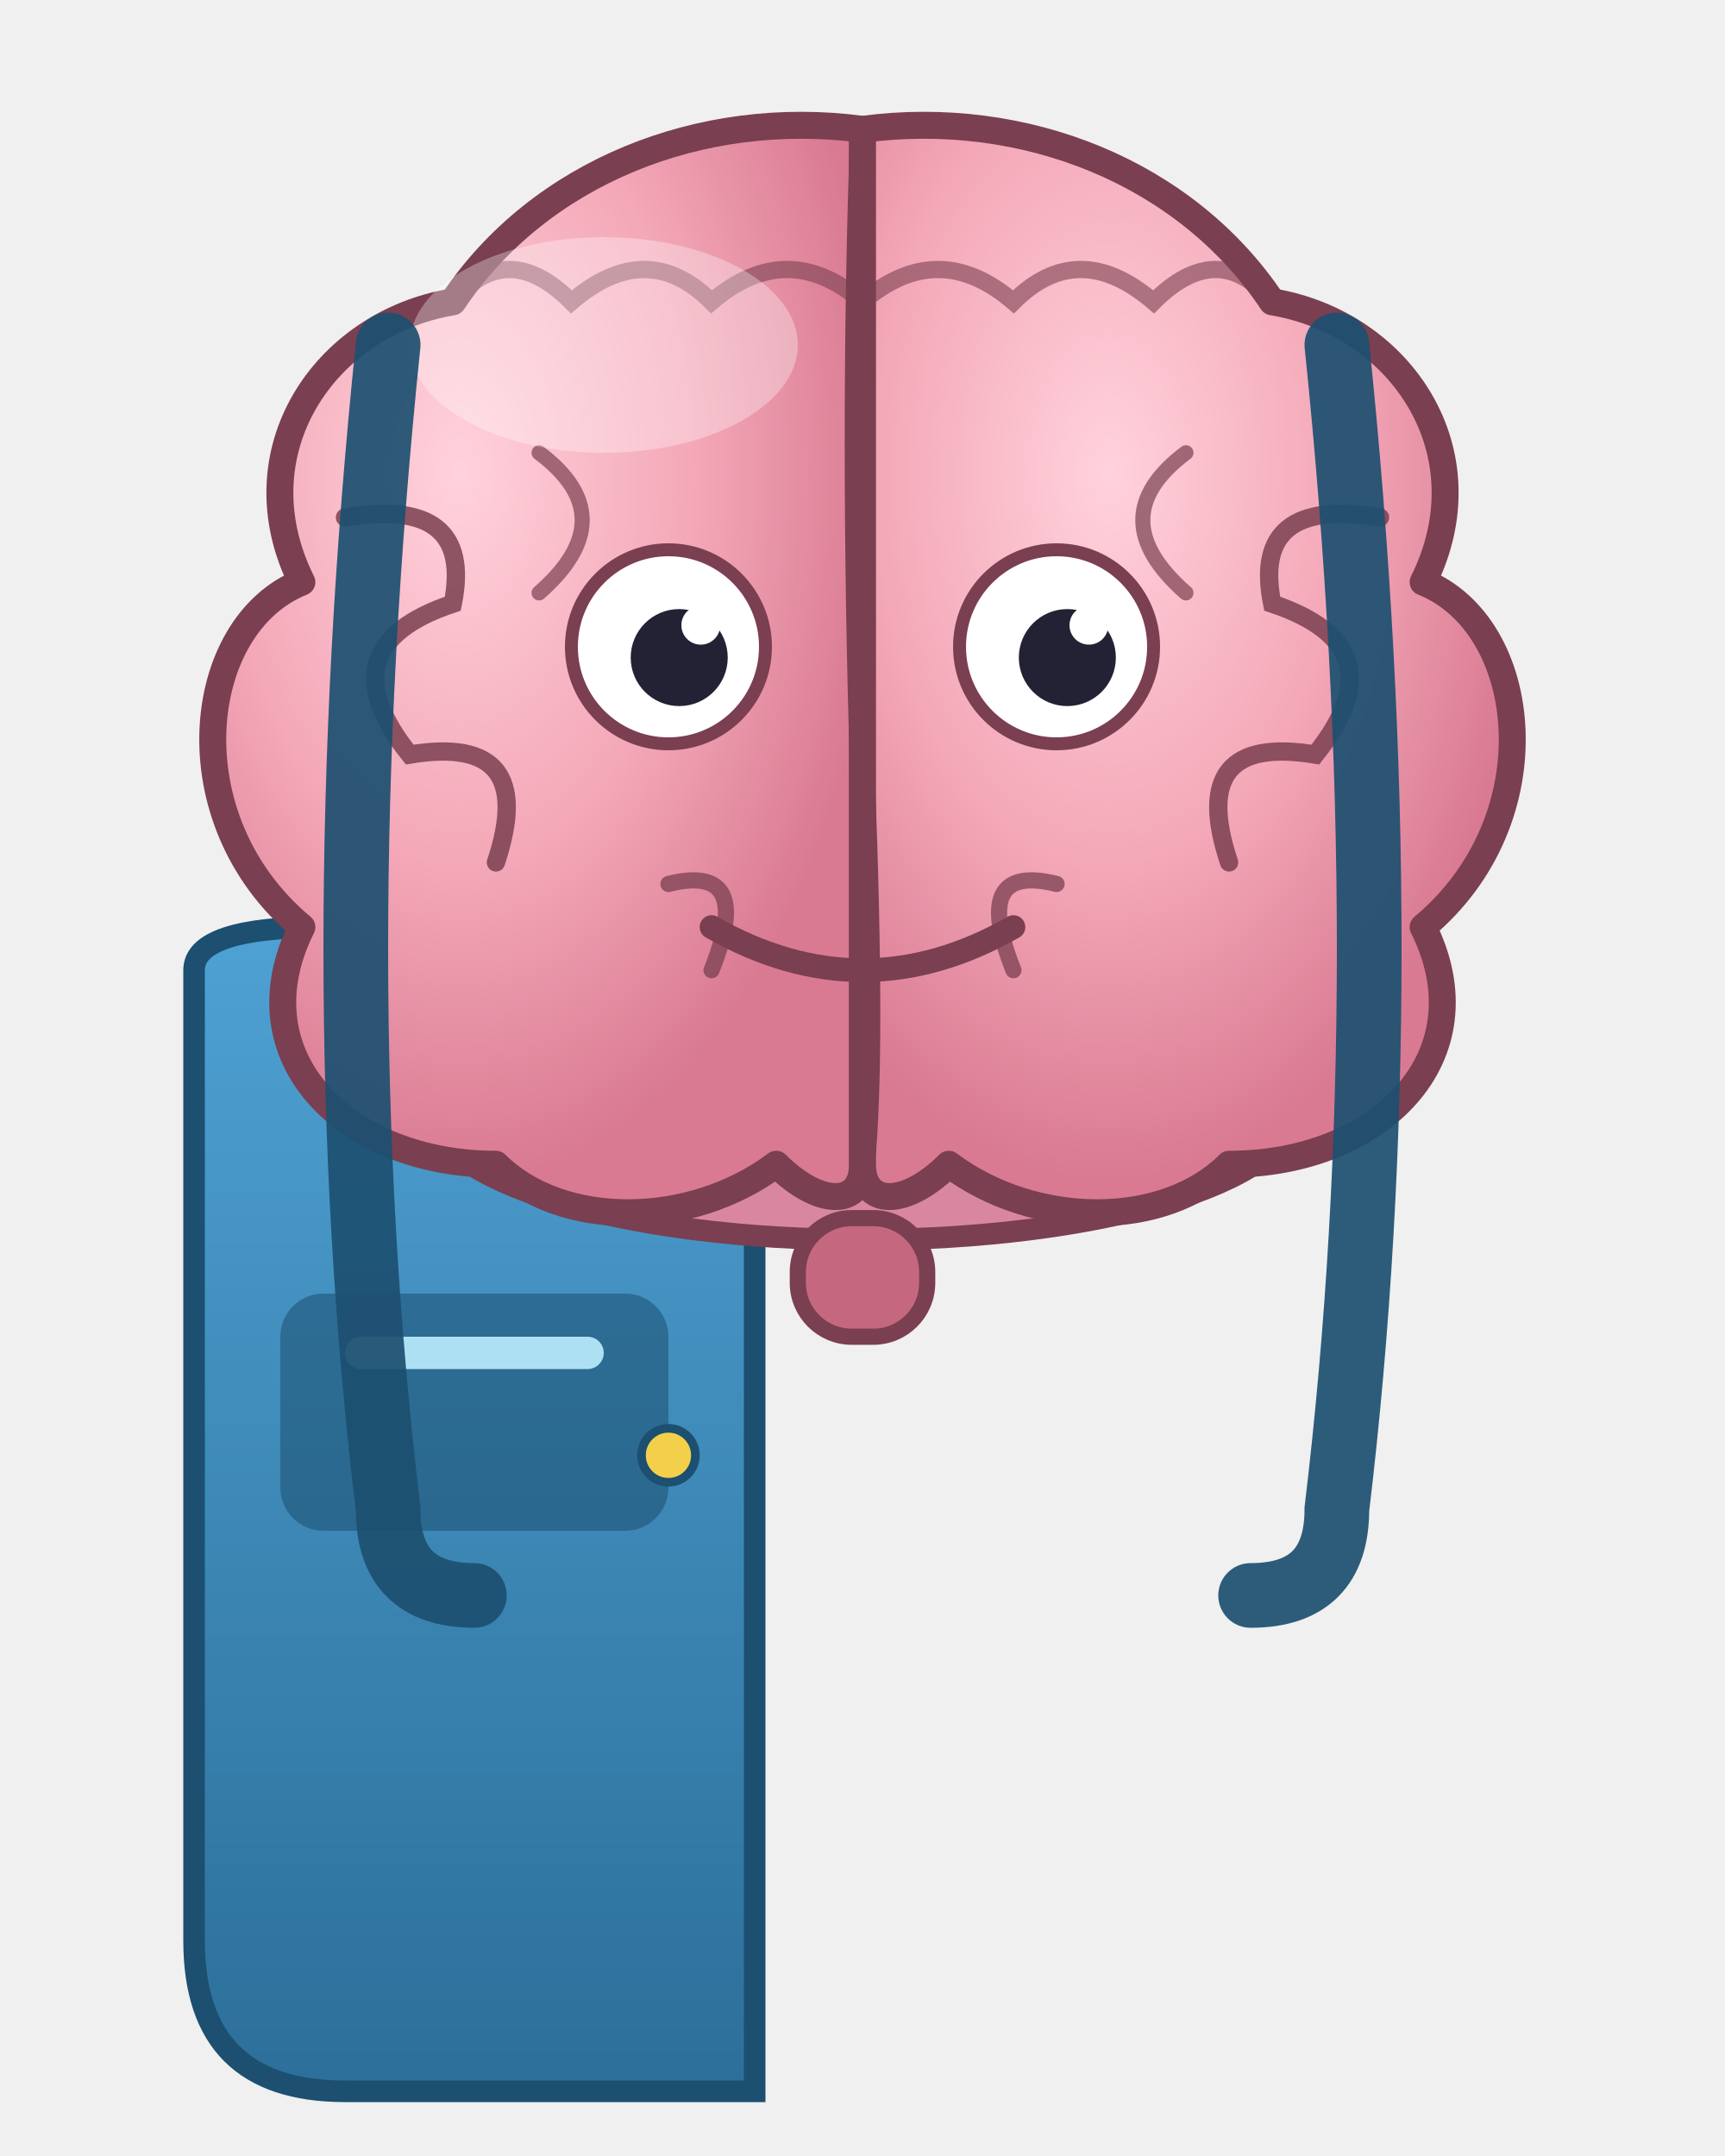
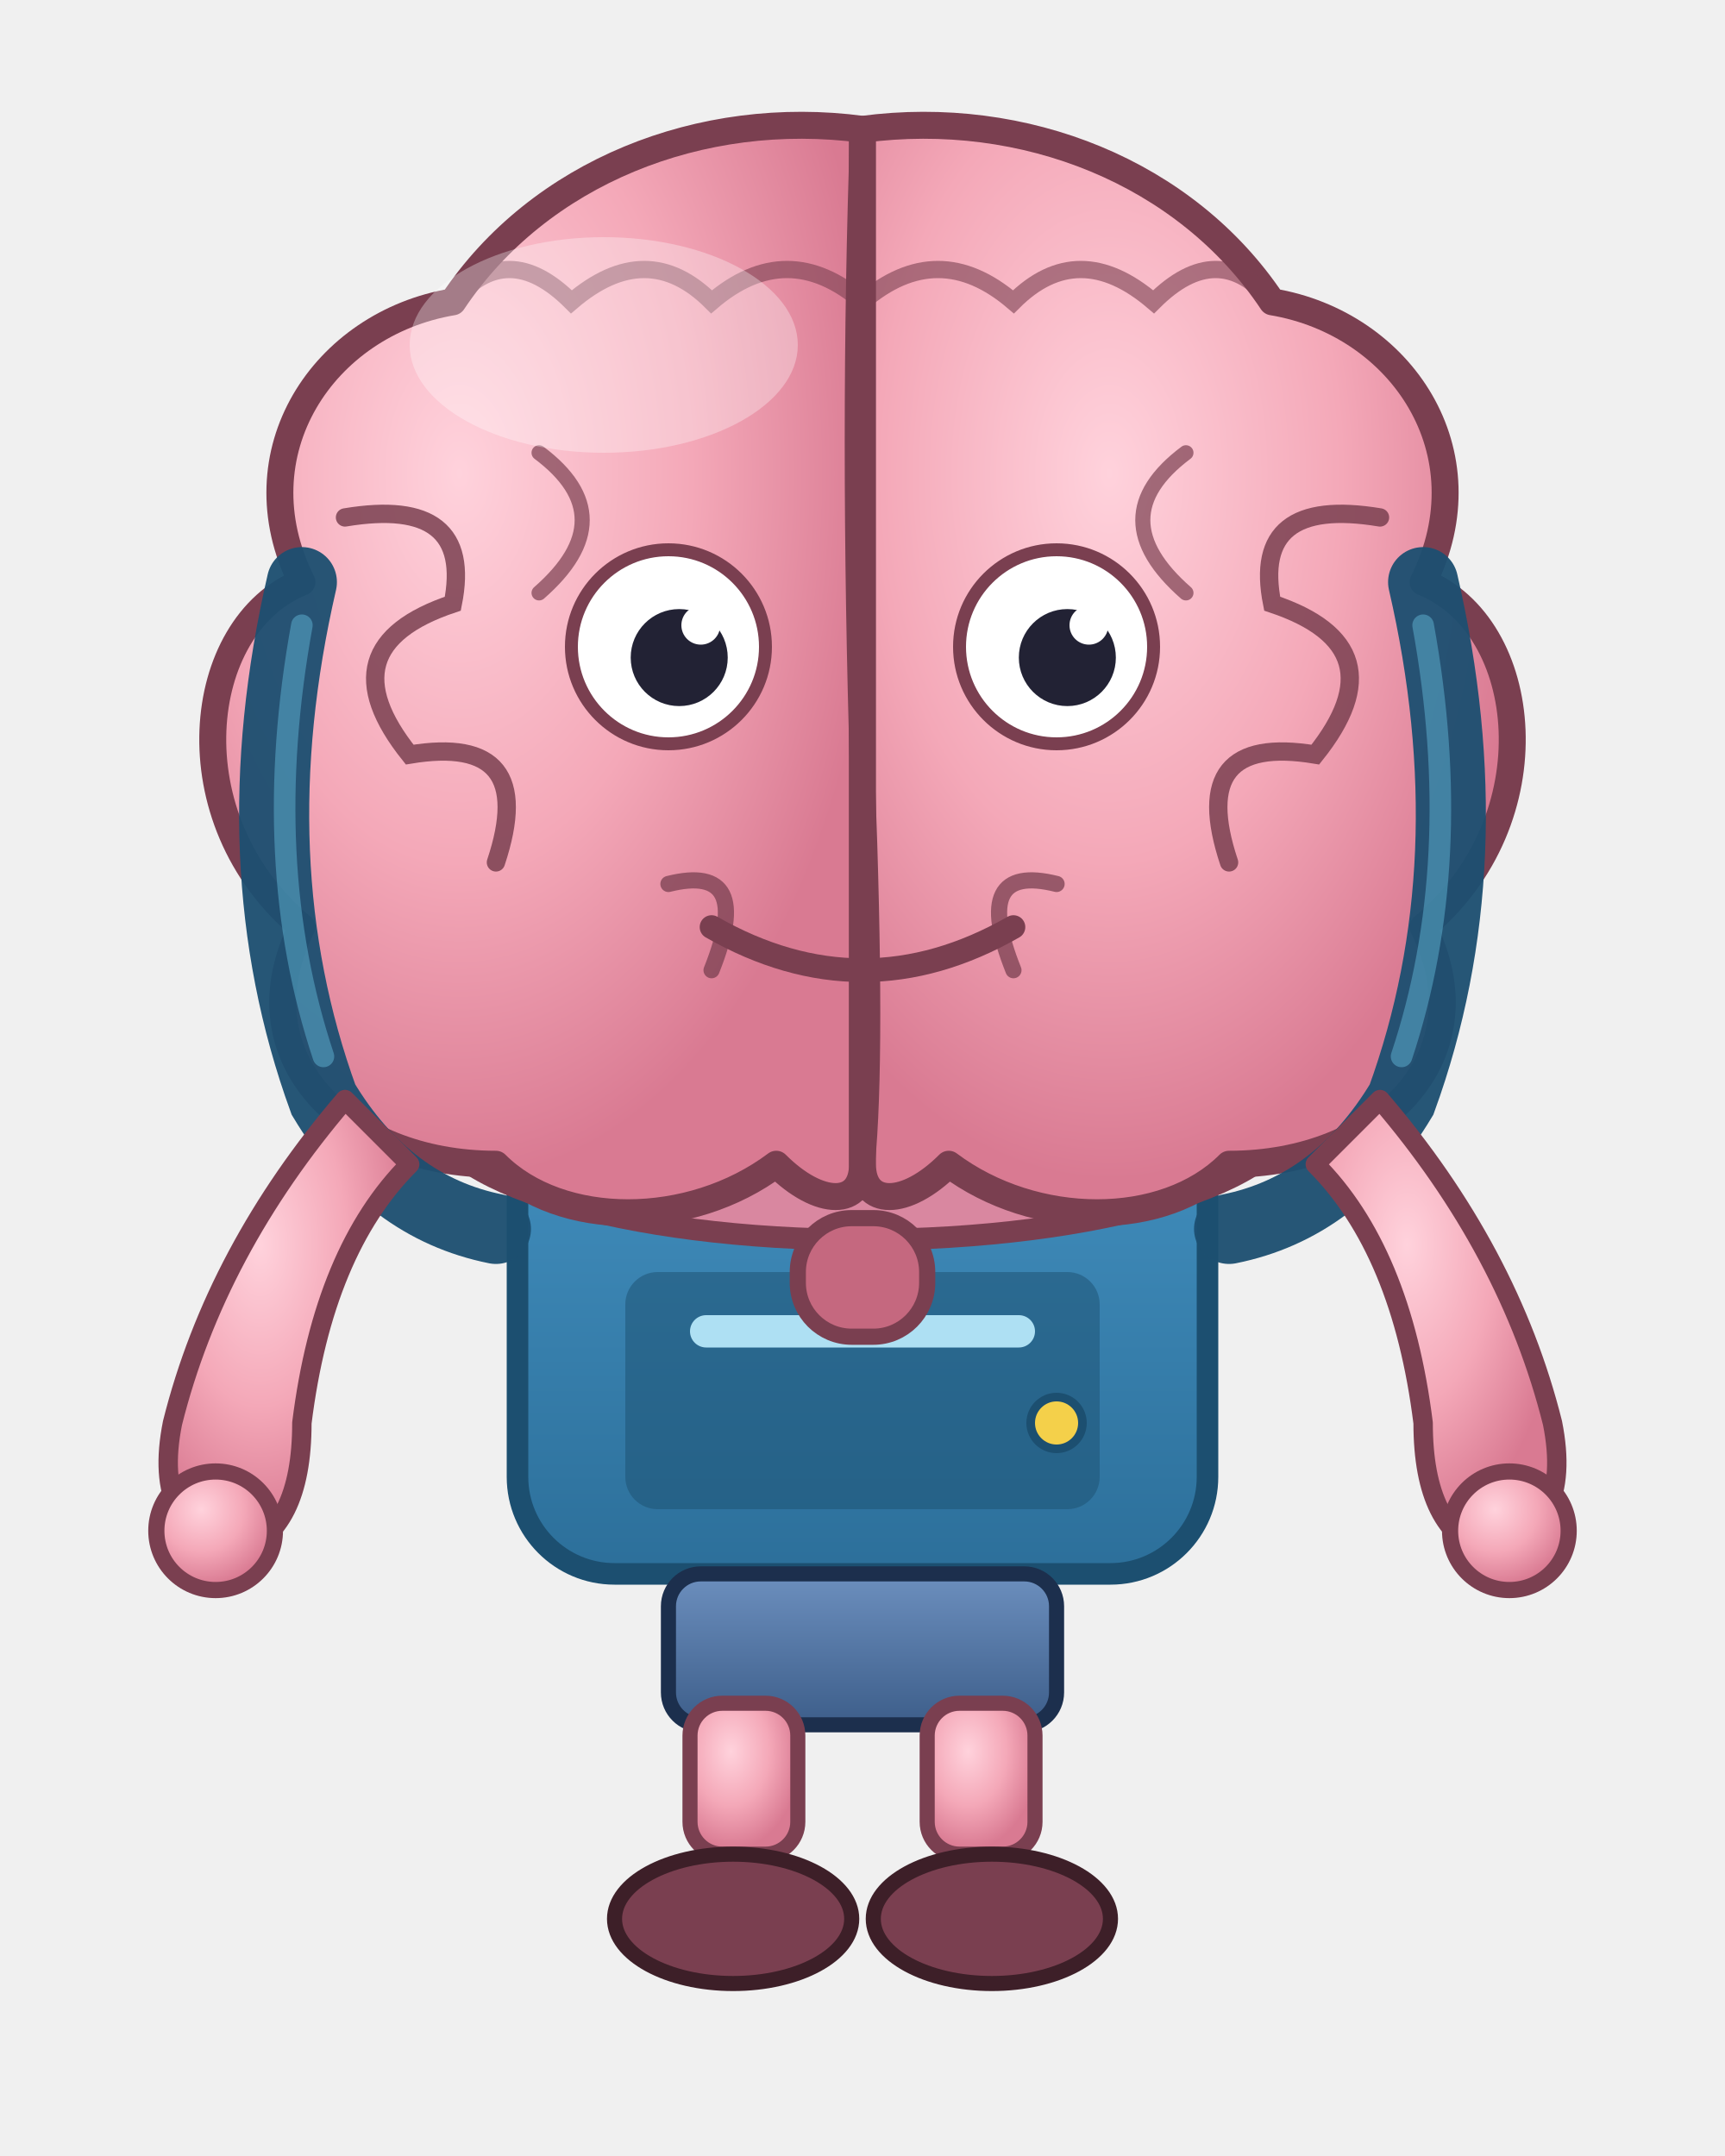
<svg xmlns="http://www.w3.org/2000/svg" viewBox="0 0 160 200" role="img" aria-label="Schoolkid brain mascot with backpack - stage 2 of 7">
  <defs>
    <radialGradient id="brain" cx="38%" cy="32%" r="65%">
      <stop offset="0%" stop-color="#ffd2dc" />
      <stop offset="55%" stop-color="#f4a8b8" />
      <stop offset="100%" stop-color="#d97a92" />
    </radialGradient>
    <linearGradient id="bag" x1="0%" y1="0%" x2="0%" y2="100%">
      <stop offset="0%" stop-color="#4ea1d3" />
      <stop offset="100%" stop-color="#2c6f9a" />
    </linearGradient>
+     <linearGradient id="bagFlap" x1="0%" y1="0%" x2="0%" y2="100%">
+       <stop offset="0%" stop-color="#5fb3e0" />
+       <stop offset="100%" stop-color="#3a85b0" />
+     </linearGradient>
+     <linearGradient id="shorts" x1="0%" y1="0%" x2="0%" y2="100%">
+       <stop offset="0%" stop-color="#6c8fbe" />
+       <stop offset="100%" stop-color="#3d5e8a" />
+     </linearGradient>
  </defs>
-   <path d="M 18,90 L 18,180 Q 18,194 32,194 L 70,194 Q 70,180 70,150 L 70,98 Q 70,86 58,86 L 30,86 Q 18,86 18,90 Z" fill="url(#bag)" stroke="#1c4f70" stroke-width="2" />
-   <rect x="26" y="120" width="36" height="22" rx="4" fill="#1c4f70" opacity="0.55" />
-   <rect x="32" y="124" width="24" height="3" rx="1.5" fill="#aee0f3" />
-   <circle cx="62" cy="135" r="2.5" fill="#f4d04a" stroke="#1c4f70" stroke-width="0.8" />
+   <rect x="48" y="78" width="64" height="68" rx="9" fill="url(#bag)" stroke="#1c4f70" stroke-width="2" />
+   <path d="M 52,78 Q 52,68 62,68 L 98,68 Q 108,68 108,78 L 108,90 L 52,90 Z" fill="url(#bagFlap)" stroke="#1c4f70" stroke-width="1.6" />
+   <rect x="74" y="80" width="12" height="6" rx="1.5" fill="#f4d04a" stroke="#1c4f70" stroke-width="0.9" />
+   <rect x="58" y="118" width="44" height="22" rx="3" fill="#1c4f70" opacity="0.5" />
+   <rect x="64" y="122" width="32" height="3" rx="1.5" fill="#aee0f3" />
+   <circle cx="98" cy="132" r="2.4" fill="#f4d04a" stroke="#1c4f70" stroke-width="0.8" />
  <ellipse cx="80" cy="103" rx="40" ry="12" fill="#d987a0" stroke="#7a3f50" stroke-width="2" />
  <path d="M44,103 Q52,98 60,104 Q68,98 76,104 Q84,98 92,104 Q100,98 108,104 Q114,99 116,103" stroke="#7a3f50" stroke-width="1.2" fill="none" opacity="0.65" />
  <rect x="74" y="113" width="12" height="11" rx="5" fill="#c5687f" stroke="#7a3f50" stroke-width="1.5" />
  <path d="M 80,12 C 65,10 50,16 42,28 C 30,30 22,42 28,54 C 18,58 16,76 28,86 C 22,98 32,108 46,108 C 52,114 64,114 72,108 C 76,112 80,112 80,108 Z" fill="url(#brain)" stroke="#7a3f50" stroke-width="2.5" stroke-linejoin="round" />
  <path d="M 80,12 C 95,10 110,16 118,28 C 130,30 138,42 132,54 C 142,58 144,76 132,86 C 138,98 128,108 114,108 C 108,114 96,114 88,108 C 84,112 80,112 80,108 Z" fill="url(#brain)" stroke="#7a3f50" stroke-width="2.5" stroke-linejoin="round" />
  <path d="M 42,28 Q 47,22 53,28 Q 60,22 66,28 Q 73,22 80,28 Q 87,22 94,28 Q 100,22 107,28 Q 113,22 118,28" stroke="#7a3f50" stroke-width="1.6" fill="none" opacity="0.6" />
  <path d="M 80,12 Q 79,40 80,72 Q 81,98 80,108" stroke="#7a3f50" stroke-width="2.3" fill="none" stroke-linecap="round" />
  <path d="M 32,48 Q 44,46 42,56 Q 30,60 38,70 Q 50,68 46,80" stroke="#7a3f50" stroke-width="1.7" fill="none" stroke-linecap="round" opacity="0.85" />
  <path d="M 50,42 Q 58,48 50,55" stroke="#7a3f50" stroke-width="1.4" fill="none" stroke-linecap="round" opacity="0.7" />
  <path d="M 62,82 Q 70,80 66,90" stroke="#7a3f50" stroke-width="1.5" fill="none" stroke-linecap="round" opacity="0.75" />
  <path d="M 128,48 Q 116,46 118,56 Q 130,60 122,70 Q 110,68 114,80" stroke="#7a3f50" stroke-width="1.7" fill="none" stroke-linecap="round" opacity="0.85" />
  <path d="M 110,42 Q 102,48 110,55" stroke="#7a3f50" stroke-width="1.4" fill="none" stroke-linecap="round" opacity="0.7" />
  <path d="M 98,82 Q 90,80 94,90" stroke="#7a3f50" stroke-width="1.5" fill="none" stroke-linecap="round" opacity="0.75" />
  <ellipse cx="56" cy="32" rx="18" ry="10" fill="white" opacity="0.32" />
-   <path d="M 36,32 Q 30,90 36,140 Q 36,148 44,148" stroke="#1c4f70" stroke-width="6" fill="none" stroke-linecap="round" opacity="0.92" />
-   <path d="M 124,32 Q 130,90 124,140 Q 124,148 116,148" stroke="#1c4f70" stroke-width="6" fill="none" stroke-linecap="round" opacity="0.92" />
+   <path d="M 28,54 Q 22,80 30,102 Q 36,112 46,114" stroke="#1c4f70" stroke-width="6.5" fill="none" stroke-linecap="round" opacity="0.95" />
+   <path d="M 132,54 Q 138,80 130,102 Q 124,112 114,114" stroke="#1c4f70" stroke-width="6.5" fill="none" stroke-linecap="round" opacity="0.95" />
+   <path d="M 28,58 Q 24,80 30,98" stroke="#5fb3d4" stroke-width="2" fill="none" stroke-linecap="round" opacity="0.5" />
+   <path d="M 132,58 Q 136,80 130,98" stroke="#5fb3d4" stroke-width="2" fill="none" stroke-linecap="round" opacity="0.5" />
  <circle cx="62" cy="60" r="9" fill="white" stroke="#7a3f50" stroke-width="1.2" />
  <circle cx="98" cy="60" r="9" fill="white" stroke="#7a3f50" stroke-width="1.2" />
  <circle cx="63" cy="61" r="4.5" fill="#222234" />
  <circle cx="99" cy="61" r="4.5" fill="#222234" />
  <circle cx="65" cy="58" r="1.8" fill="white" />
  <circle cx="101" cy="58" r="1.8" fill="white" />
  <path d="M 66,86 Q 80,94 94,86" stroke="#7a3f50" stroke-width="2.2" fill="none" stroke-linecap="round" />
+   <path d="M 32,102 Q 20,116 16,132 Q 14,142 22,144 Q 28,142 28,132 Q 30,116 38,108 Z" fill="url(#brain)" stroke="#7a3f50" stroke-width="1.8" stroke-linejoin="round" />
+   <circle cx="20" cy="142" r="5.5" fill="url(#brain)" stroke="#7a3f50" stroke-width="1.5" />
+   <path d="M 128,102 Q 140,116 144,132 Q 146,142 138,144 Q 132,142 132,132 Q 130,116 122,108 Z" fill="url(#brain)" stroke="#7a3f50" stroke-width="1.8" stroke-linejoin="round" />
+   <circle cx="140" cy="142" r="5.5" fill="url(#brain)" stroke="#7a3f50" stroke-width="1.5" />
+   <rect x="62" y="146" width="36" height="14" rx="3" fill="url(#shorts)" stroke="#1c2f4d" stroke-width="1.4" />
+   <rect x="64" y="158" width="10" height="14" rx="3" fill="url(#brain)" stroke="#7a3f50" stroke-width="1.4" />
+   <rect x="86" y="158" width="10" height="14" rx="3" fill="url(#brain)" stroke="#7a3f50" stroke-width="1.4" />
+   <ellipse cx="68" cy="178" rx="11" ry="6" fill="#7a3f50" stroke="#3d1f28" stroke-width="1.4" />
+   <ellipse cx="92" cy="178" rx="11" ry="6" fill="#7a3f50" stroke="#3d1f28" stroke-width="1.4" />
</svg>
